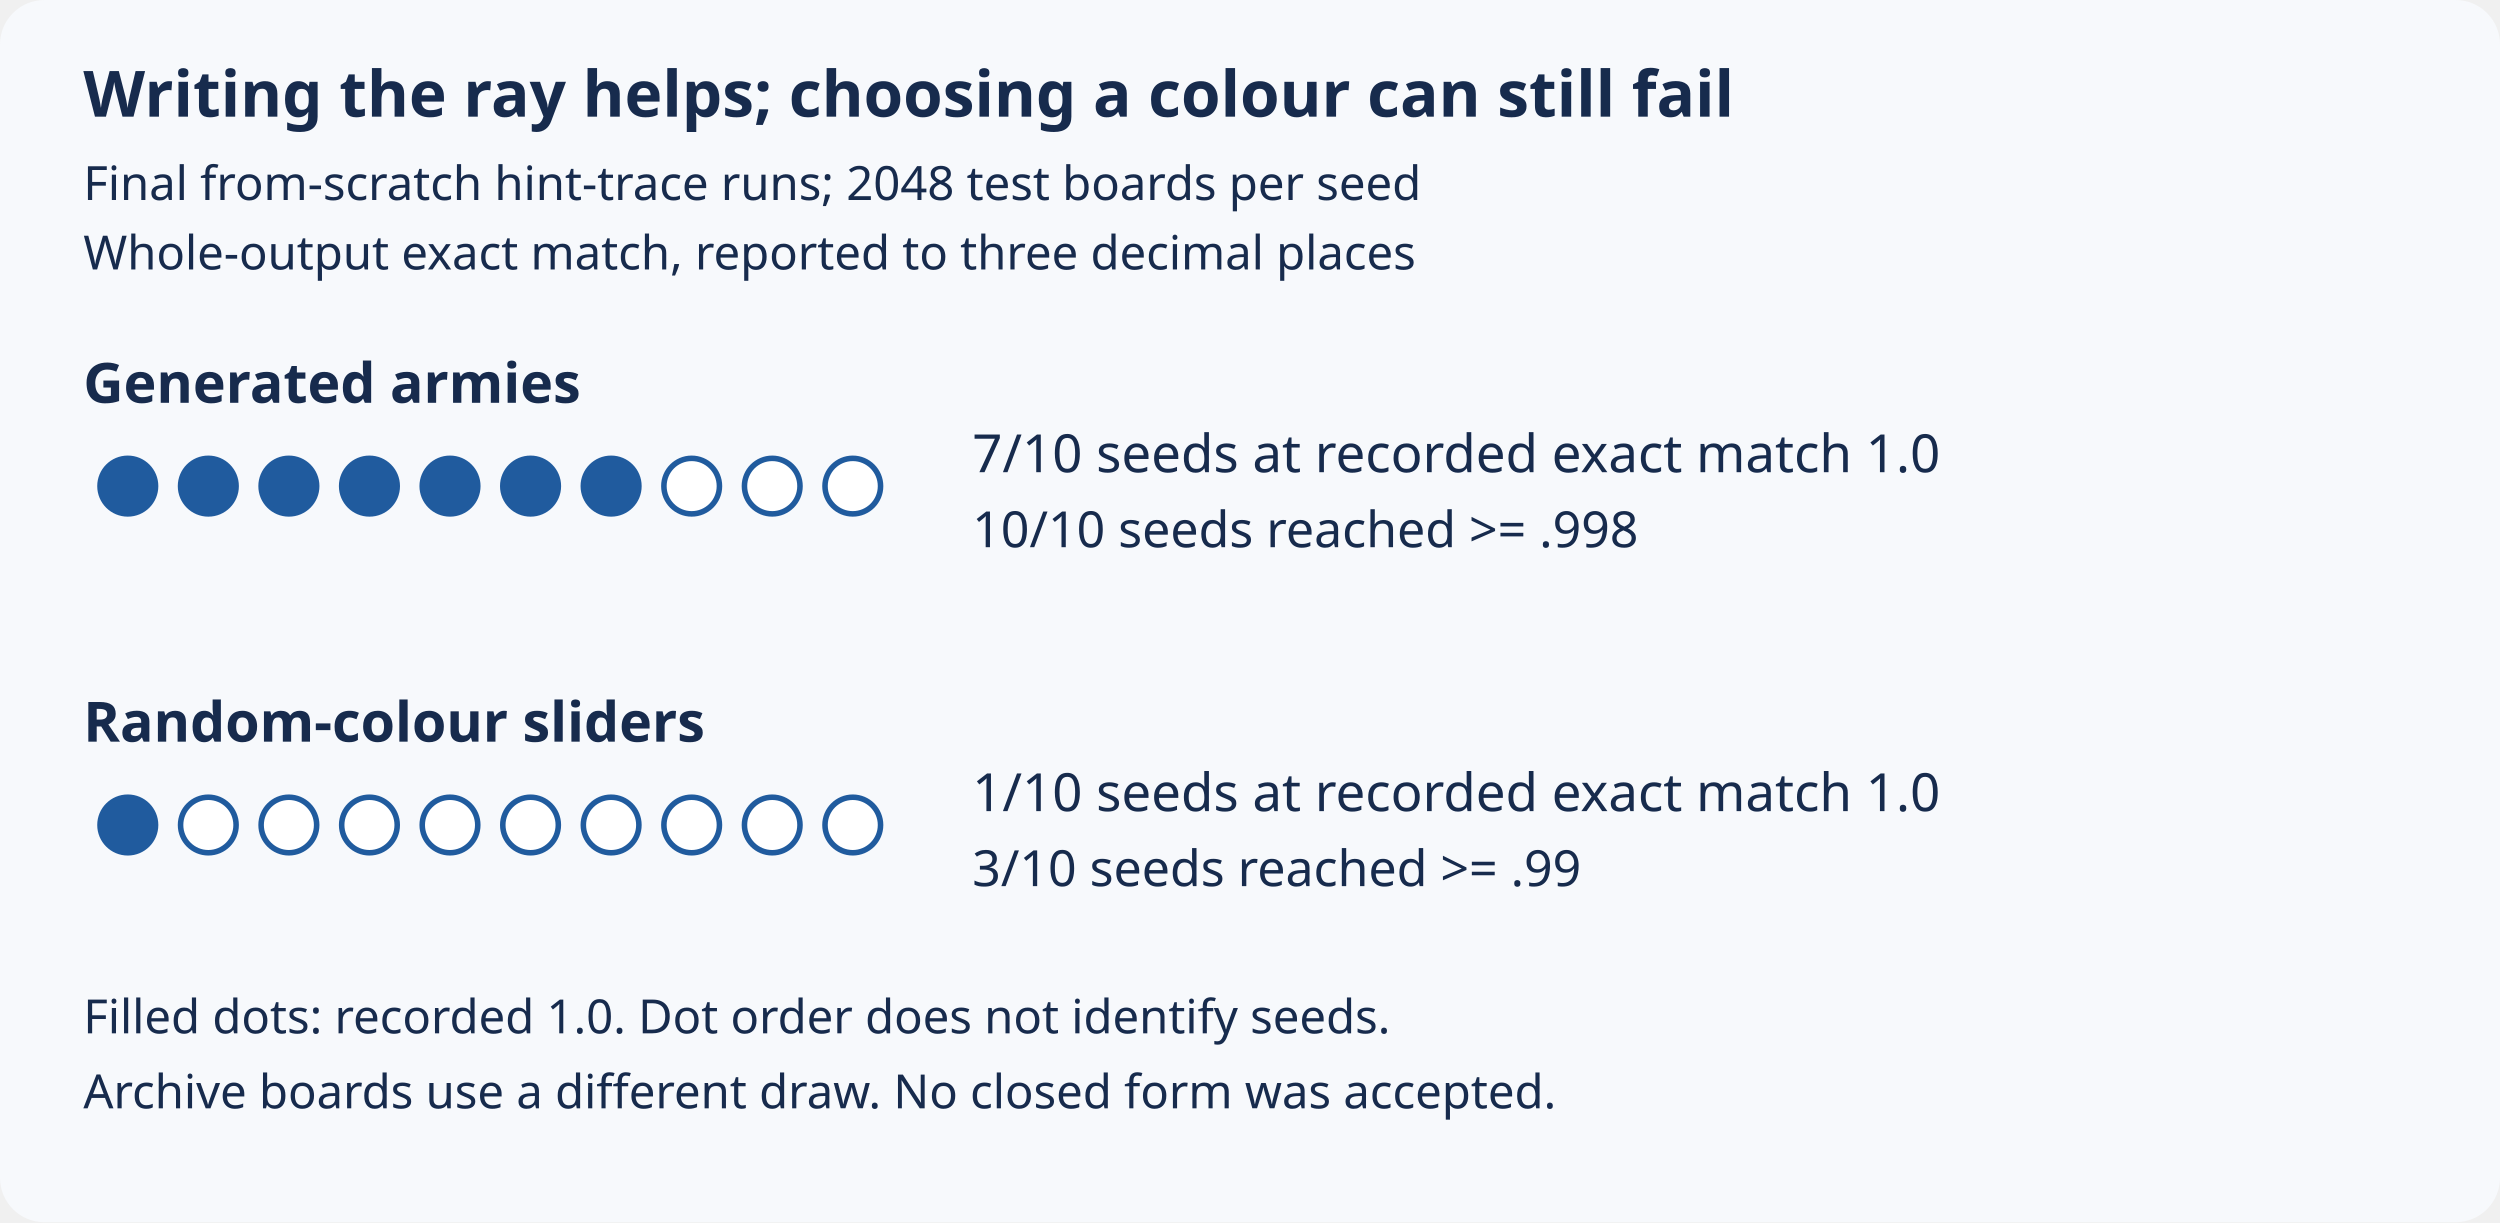
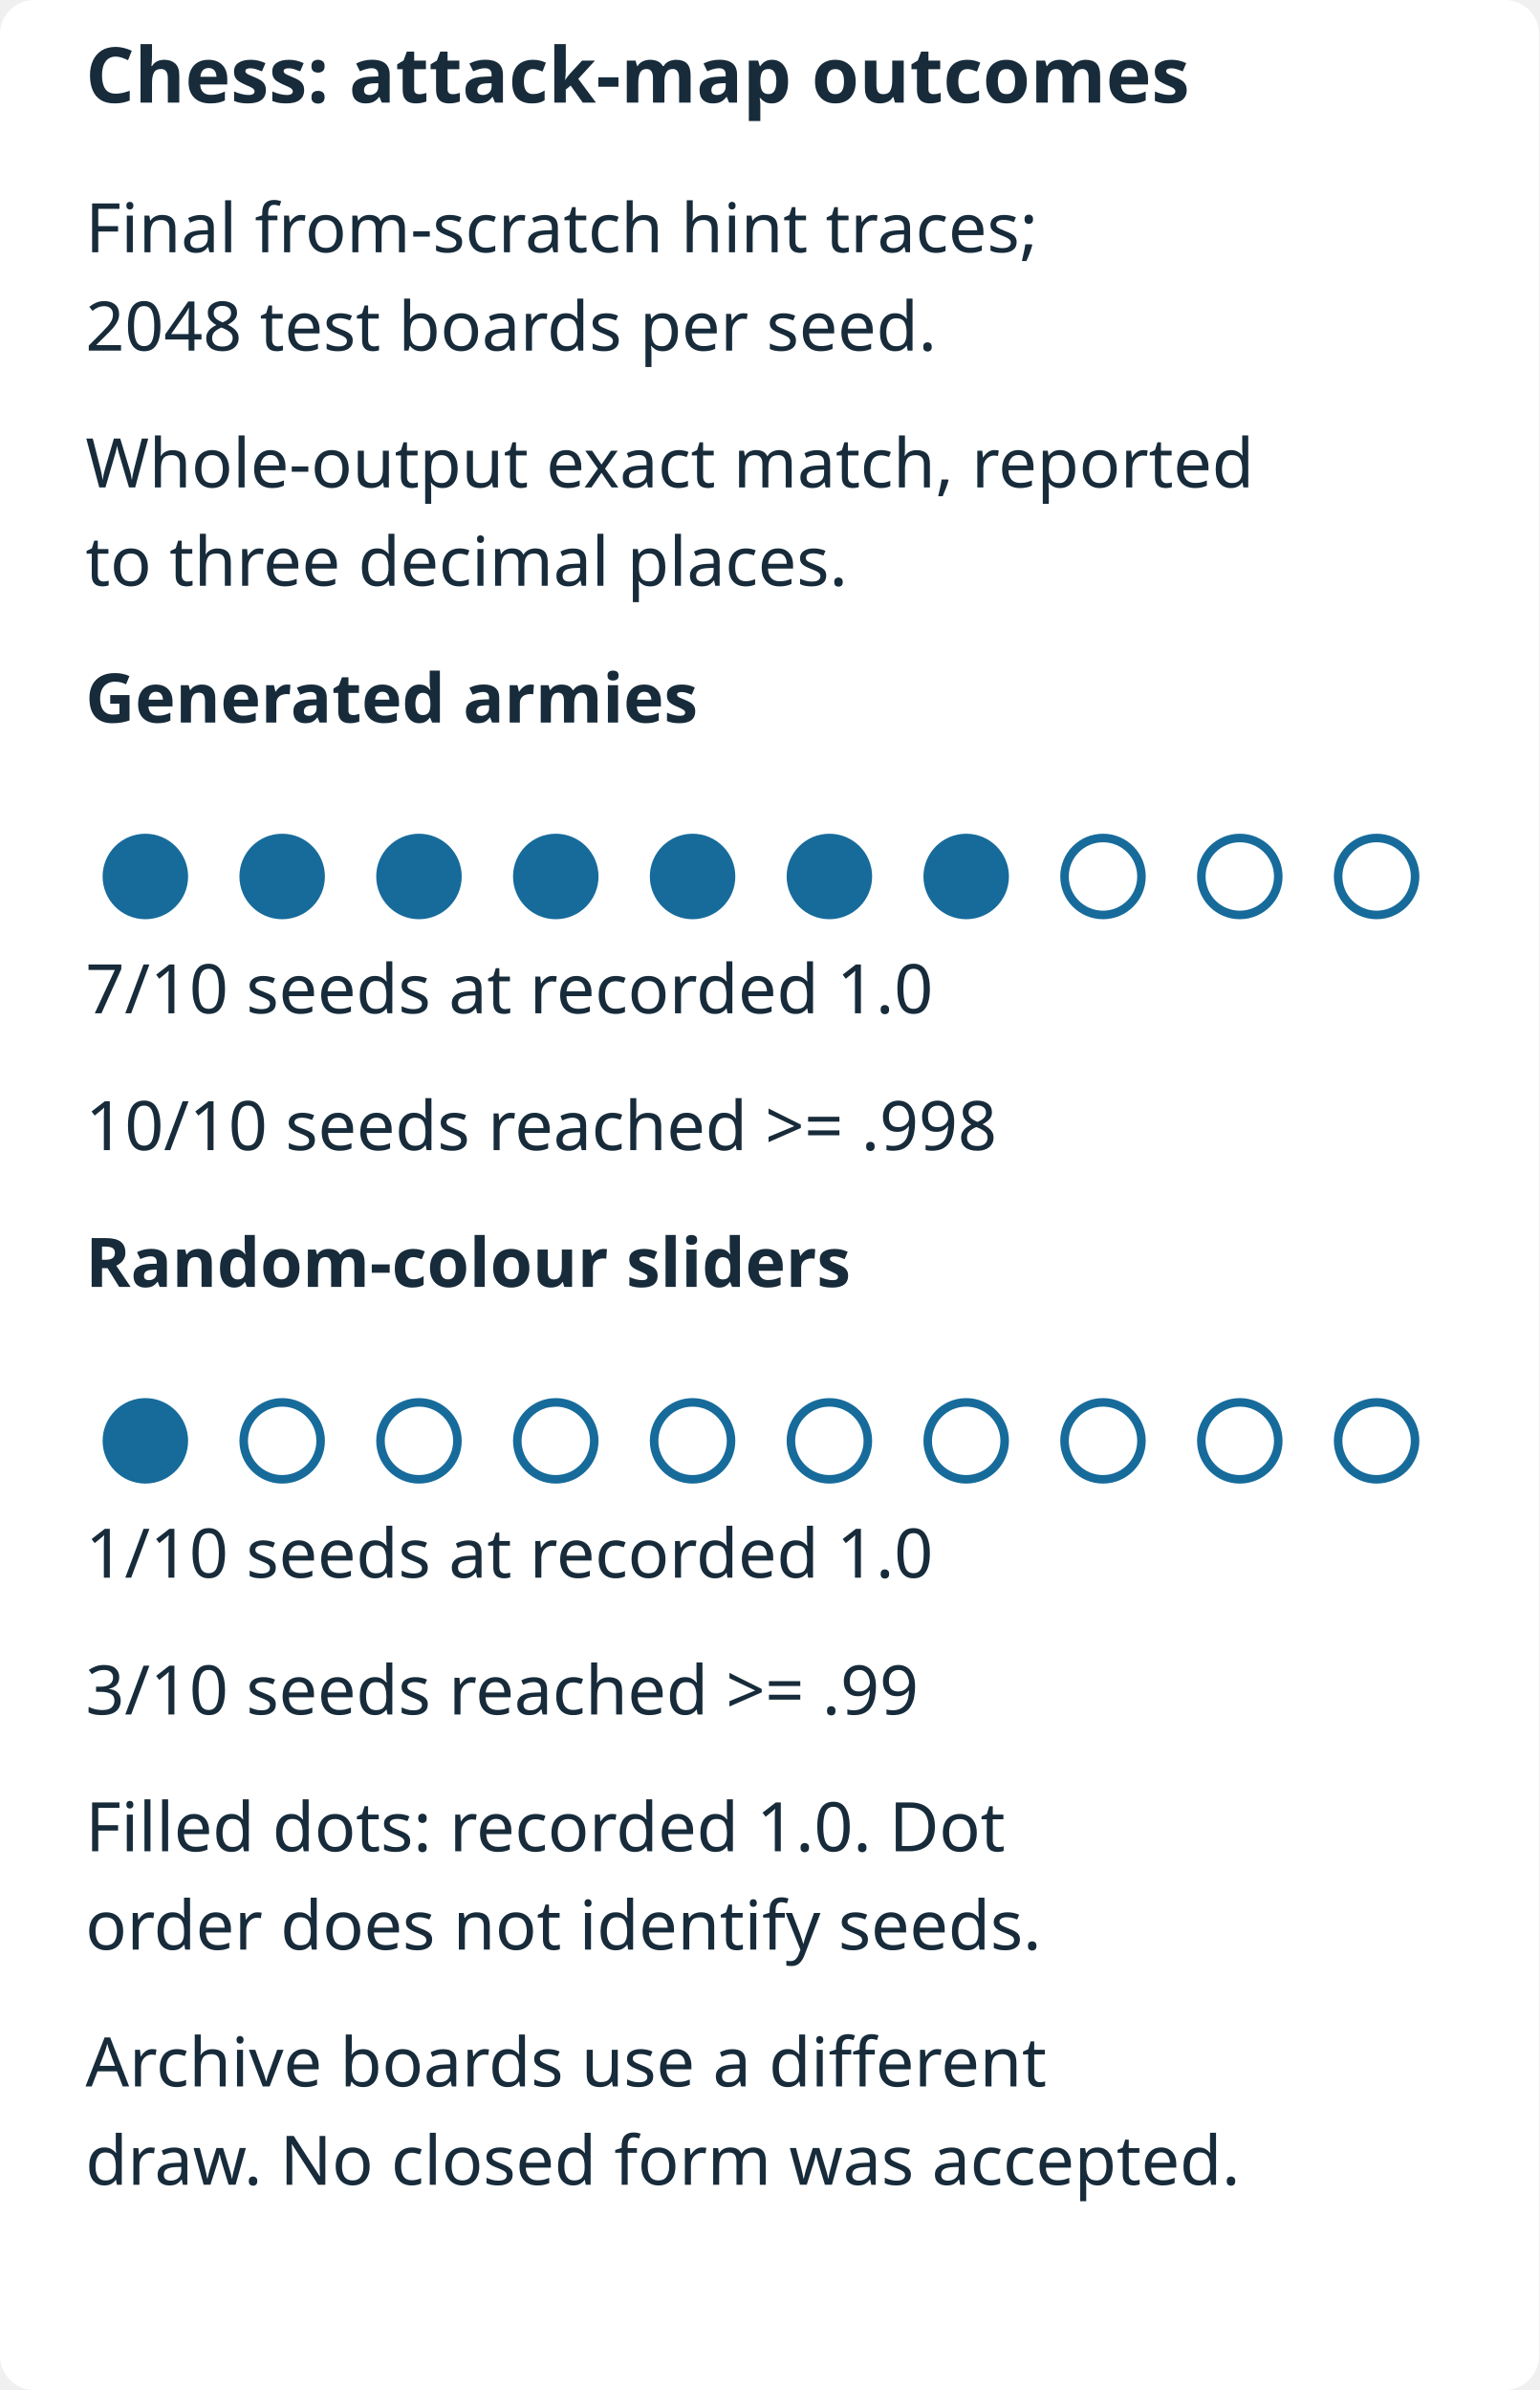
- <svg xmlns="http://www.w3.org/2000/svg" viewBox="0 0 900 440" role="img" aria-labelledby="title description">
-   <style>text{font-family:system-ui,sans-serif} .box{stroke:#63758b;stroke-width:2}</style>
-   <rect width="900" height="440" rx="16" fill="#f7f9fc" />
-   <text x="30" y="42" font-size="23" fill="#172b4d" font-weight="600">Writing the ray helps; choosing a colour can still fail</text>
-   <text x="30" y="72" font-size="17" fill="#172b4d" font-weight="normal">Final from-scratch hint-trace runs; 2048 test boards per seed</text>
-   <text x="30" y="97" font-size="17" fill="#172b4d" font-weight="normal">Whole-output exact match, reported to three decimal places</text>
-   <text x="30" y="145" font-size="20" fill="#172b4d" font-weight="600">Generated armies</text>
-   <circle cx="46" cy="175" r="10" fill="#205b9e" stroke="#205b9e" stroke-width="2" />
-   <circle cx="75" cy="175" r="10" fill="#205b9e" stroke="#205b9e" stroke-width="2" />
-   <circle cx="104" cy="175" r="10" fill="#205b9e" stroke="#205b9e" stroke-width="2" />
-   <circle cx="133" cy="175" r="10" fill="#205b9e" stroke="#205b9e" stroke-width="2" />
-   <circle cx="162" cy="175" r="10" fill="#205b9e" stroke="#205b9e" stroke-width="2" />
-   <circle cx="191" cy="175" r="10" fill="#205b9e" stroke="#205b9e" stroke-width="2" />
-   <circle cx="220" cy="175" r="10" fill="#205b9e" stroke="#205b9e" stroke-width="2" />
-   <circle cx="249" cy="175" r="10" fill="#ffffff" stroke="#205b9e" stroke-width="2" />
-   <circle cx="278" cy="175" r="10" fill="#ffffff" stroke="#205b9e" stroke-width="2" />
-   <circle cx="307" cy="175" r="10" fill="#ffffff" stroke="#205b9e" stroke-width="2" />
-   <text x="350" y="170" font-size="19" fill="#172b4d" font-weight="normal">7/10 seeds at recorded exact match 1.0</text>
-   <text x="350" y="197" font-size="18" fill="#172b4d" font-weight="normal">10/10 seeds reached &gt;= .998</text>
-   <text x="30" y="267" font-size="20" fill="#172b4d" font-weight="600">Random-colour sliders</text>
-   <circle cx="46" cy="297" r="10" fill="#205b9e" stroke="#205b9e" stroke-width="2" />
-   <circle cx="75" cy="297" r="10" fill="#ffffff" stroke="#205b9e" stroke-width="2" />
-   <circle cx="104" cy="297" r="10" fill="#ffffff" stroke="#205b9e" stroke-width="2" />
-   <circle cx="133" cy="297" r="10" fill="#ffffff" stroke="#205b9e" stroke-width="2" />
-   <circle cx="162" cy="297" r="10" fill="#ffffff" stroke="#205b9e" stroke-width="2" />
-   <circle cx="191" cy="297" r="10" fill="#ffffff" stroke="#205b9e" stroke-width="2" />
-   <circle cx="220" cy="297" r="10" fill="#ffffff" stroke="#205b9e" stroke-width="2" />
-   <circle cx="249" cy="297" r="10" fill="#ffffff" stroke="#205b9e" stroke-width="2" />
-   <circle cx="278" cy="297" r="10" fill="#ffffff" stroke="#205b9e" stroke-width="2" />
-   <circle cx="307" cy="297" r="10" fill="#ffffff" stroke="#205b9e" stroke-width="2" />
-   <text x="350" y="292" font-size="19" fill="#172b4d" font-weight="normal">1/10 seeds at recorded exact match 1.0</text>
-   <text x="350" y="319" font-size="18" fill="#172b4d" font-weight="normal">3/10 seeds reached &gt;= .99</text>
-   <text x="30" y="372" font-size="17" fill="#172b4d" font-weight="normal">Filled dots: recorded 1.0. Dot order does not identify seeds.</text>
-   <text x="30" y="399" font-size="17" fill="#172b4d" font-weight="normal">Archive boards use a different draw. No closed form was accepted.</text>
+ <svg xmlns="http://www.w3.org/2000/svg" width="540" height="838.5" viewBox="0 0 360 559" role="img" aria-labelledby="title desc">
+   <style>text{font-family:system-ui,sans-serif}.fg{fill:#172b3a}.bg{fill:#ffffff}.panel{fill:#f0f4f8;stroke:#63758b;stroke-width:1.5}.trained{fill:#fff0ba;stroke:#63758b;stroke-width:1.5}.ink{fill:#172b3a}.grid{stroke:#7d8c98}.track{fill:#e1e6eb}.blue{fill:#176b9b}.amber{fill:#a05a00}.grey{fill:#697681}.light{fill:#e1e6eb;stroke:#63758b}.blue-line{stroke:#176b9b}.amber-line{stroke:#a05a00}.grey-line{stroke:#697681}
+ @media(prefers-color-scheme:dark){.fg{fill:#f0f6fc}.bg{fill:#161b22}.panel{fill:#263746;stroke:#9bacc0}.trained{stroke:#e3b341}.grid{stroke:#8b949e}.track{fill:#303c49}.blue{fill:#58a6ff}.amber{fill:#e3b341}.grey{fill:#a0adba}.light{fill:#303c49;stroke:#9bacc0}.blue-line{stroke:#58a6ff}.amber-line{stroke:#e3b341}.grey-line{stroke:#a0adba}}</style>
+   <rect width="360" height="559" rx="8" class="bg" />
+   <text x="20" y="24" font-size="18" class="fg" font-weight="600" text-anchor="start">Chess: attack-map outcomes</text>
+   <text x="20" y="59" font-size="16" class="fg" font-weight="400" text-anchor="start">Final from-scratch hint traces;</text>
+   <text x="20" y="82" font-size="16" class="fg" font-weight="400" text-anchor="start">2048 test boards per seed.</text>
+   <text x="20" y="114" font-size="16" class="fg" font-weight="400" text-anchor="start">Whole-output exact match, reported</text>
+   <text x="20" y="137" font-size="16" class="fg" font-weight="400" text-anchor="start">to three decimal places.</text>
+   <text x="20" y="169" font-size="16" class="fg" font-weight="600" text-anchor="start">Generated armies</text>
+   <circle cx="34" cy="205" r="9" class="blue blue-line" stroke-width="2" />
+   <circle cx="66" cy="205" r="9" class="blue blue-line" stroke-width="2" />
+   <circle cx="98" cy="205" r="9" class="blue blue-line" stroke-width="2" />
+   <circle cx="130" cy="205" r="9" class="blue blue-line" stroke-width="2" />
+   <circle cx="162" cy="205" r="9" class="blue blue-line" stroke-width="2" />
+   <circle cx="194" cy="205" r="9" class="blue blue-line" stroke-width="2" />
+   <circle cx="226" cy="205" r="9" class="blue blue-line" stroke-width="2" />
+   <circle cx="258" cy="205" r="9" class="bg blue-line" stroke-width="2" />
+   <circle cx="290" cy="205" r="9" class="bg blue-line" stroke-width="2" />
+   <circle cx="322" cy="205" r="9" class="bg blue-line" stroke-width="2" />
+   <text x="20" y="237" font-size="16" class="fg" font-weight="400" text-anchor="start">7/10 seeds at recorded 1.0</text>
+   <text x="20" y="269" font-size="16" class="fg" font-weight="400" text-anchor="start">10/10 seeds reached &gt;= .998</text>
+   <text x="20" y="301" font-size="16" class="fg" font-weight="600" text-anchor="start">Random-colour sliders</text>
+   <circle cx="34" cy="337" r="9" class="blue blue-line" stroke-width="2" />
+   <circle cx="66" cy="337" r="9" class="bg blue-line" stroke-width="2" />
+   <circle cx="98" cy="337" r="9" class="bg blue-line" stroke-width="2" />
+   <circle cx="130" cy="337" r="9" class="bg blue-line" stroke-width="2" />
+   <circle cx="162" cy="337" r="9" class="bg blue-line" stroke-width="2" />
+   <circle cx="194" cy="337" r="9" class="bg blue-line" stroke-width="2" />
+   <circle cx="226" cy="337" r="9" class="bg blue-line" stroke-width="2" />
+   <circle cx="258" cy="337" r="9" class="bg blue-line" stroke-width="2" />
+   <circle cx="290" cy="337" r="9" class="bg blue-line" stroke-width="2" />
+   <circle cx="322" cy="337" r="9" class="bg blue-line" stroke-width="2" />
+   <text x="20" y="369" font-size="16" class="fg" font-weight="400" text-anchor="start">1/10 seeds at recorded 1.0</text>
+   <text x="20" y="401" font-size="16" class="fg" font-weight="400" text-anchor="start">3/10 seeds reached &gt;= .99</text>
+   <text x="20" y="433" font-size="16" class="fg" font-weight="400" text-anchor="start">Filled dots: recorded 1.0. Dot</text>
+   <text x="20" y="456" font-size="16" class="fg" font-weight="400" text-anchor="start">order does not identify seeds.</text>
+   <text x="20" y="488" font-size="16" class="fg" font-weight="400" text-anchor="start">Archive boards use a different</text>
+   <text x="20" y="511" font-size="16" class="fg" font-weight="400" text-anchor="start">draw. No closed form was accepted.</text>
</svg>
